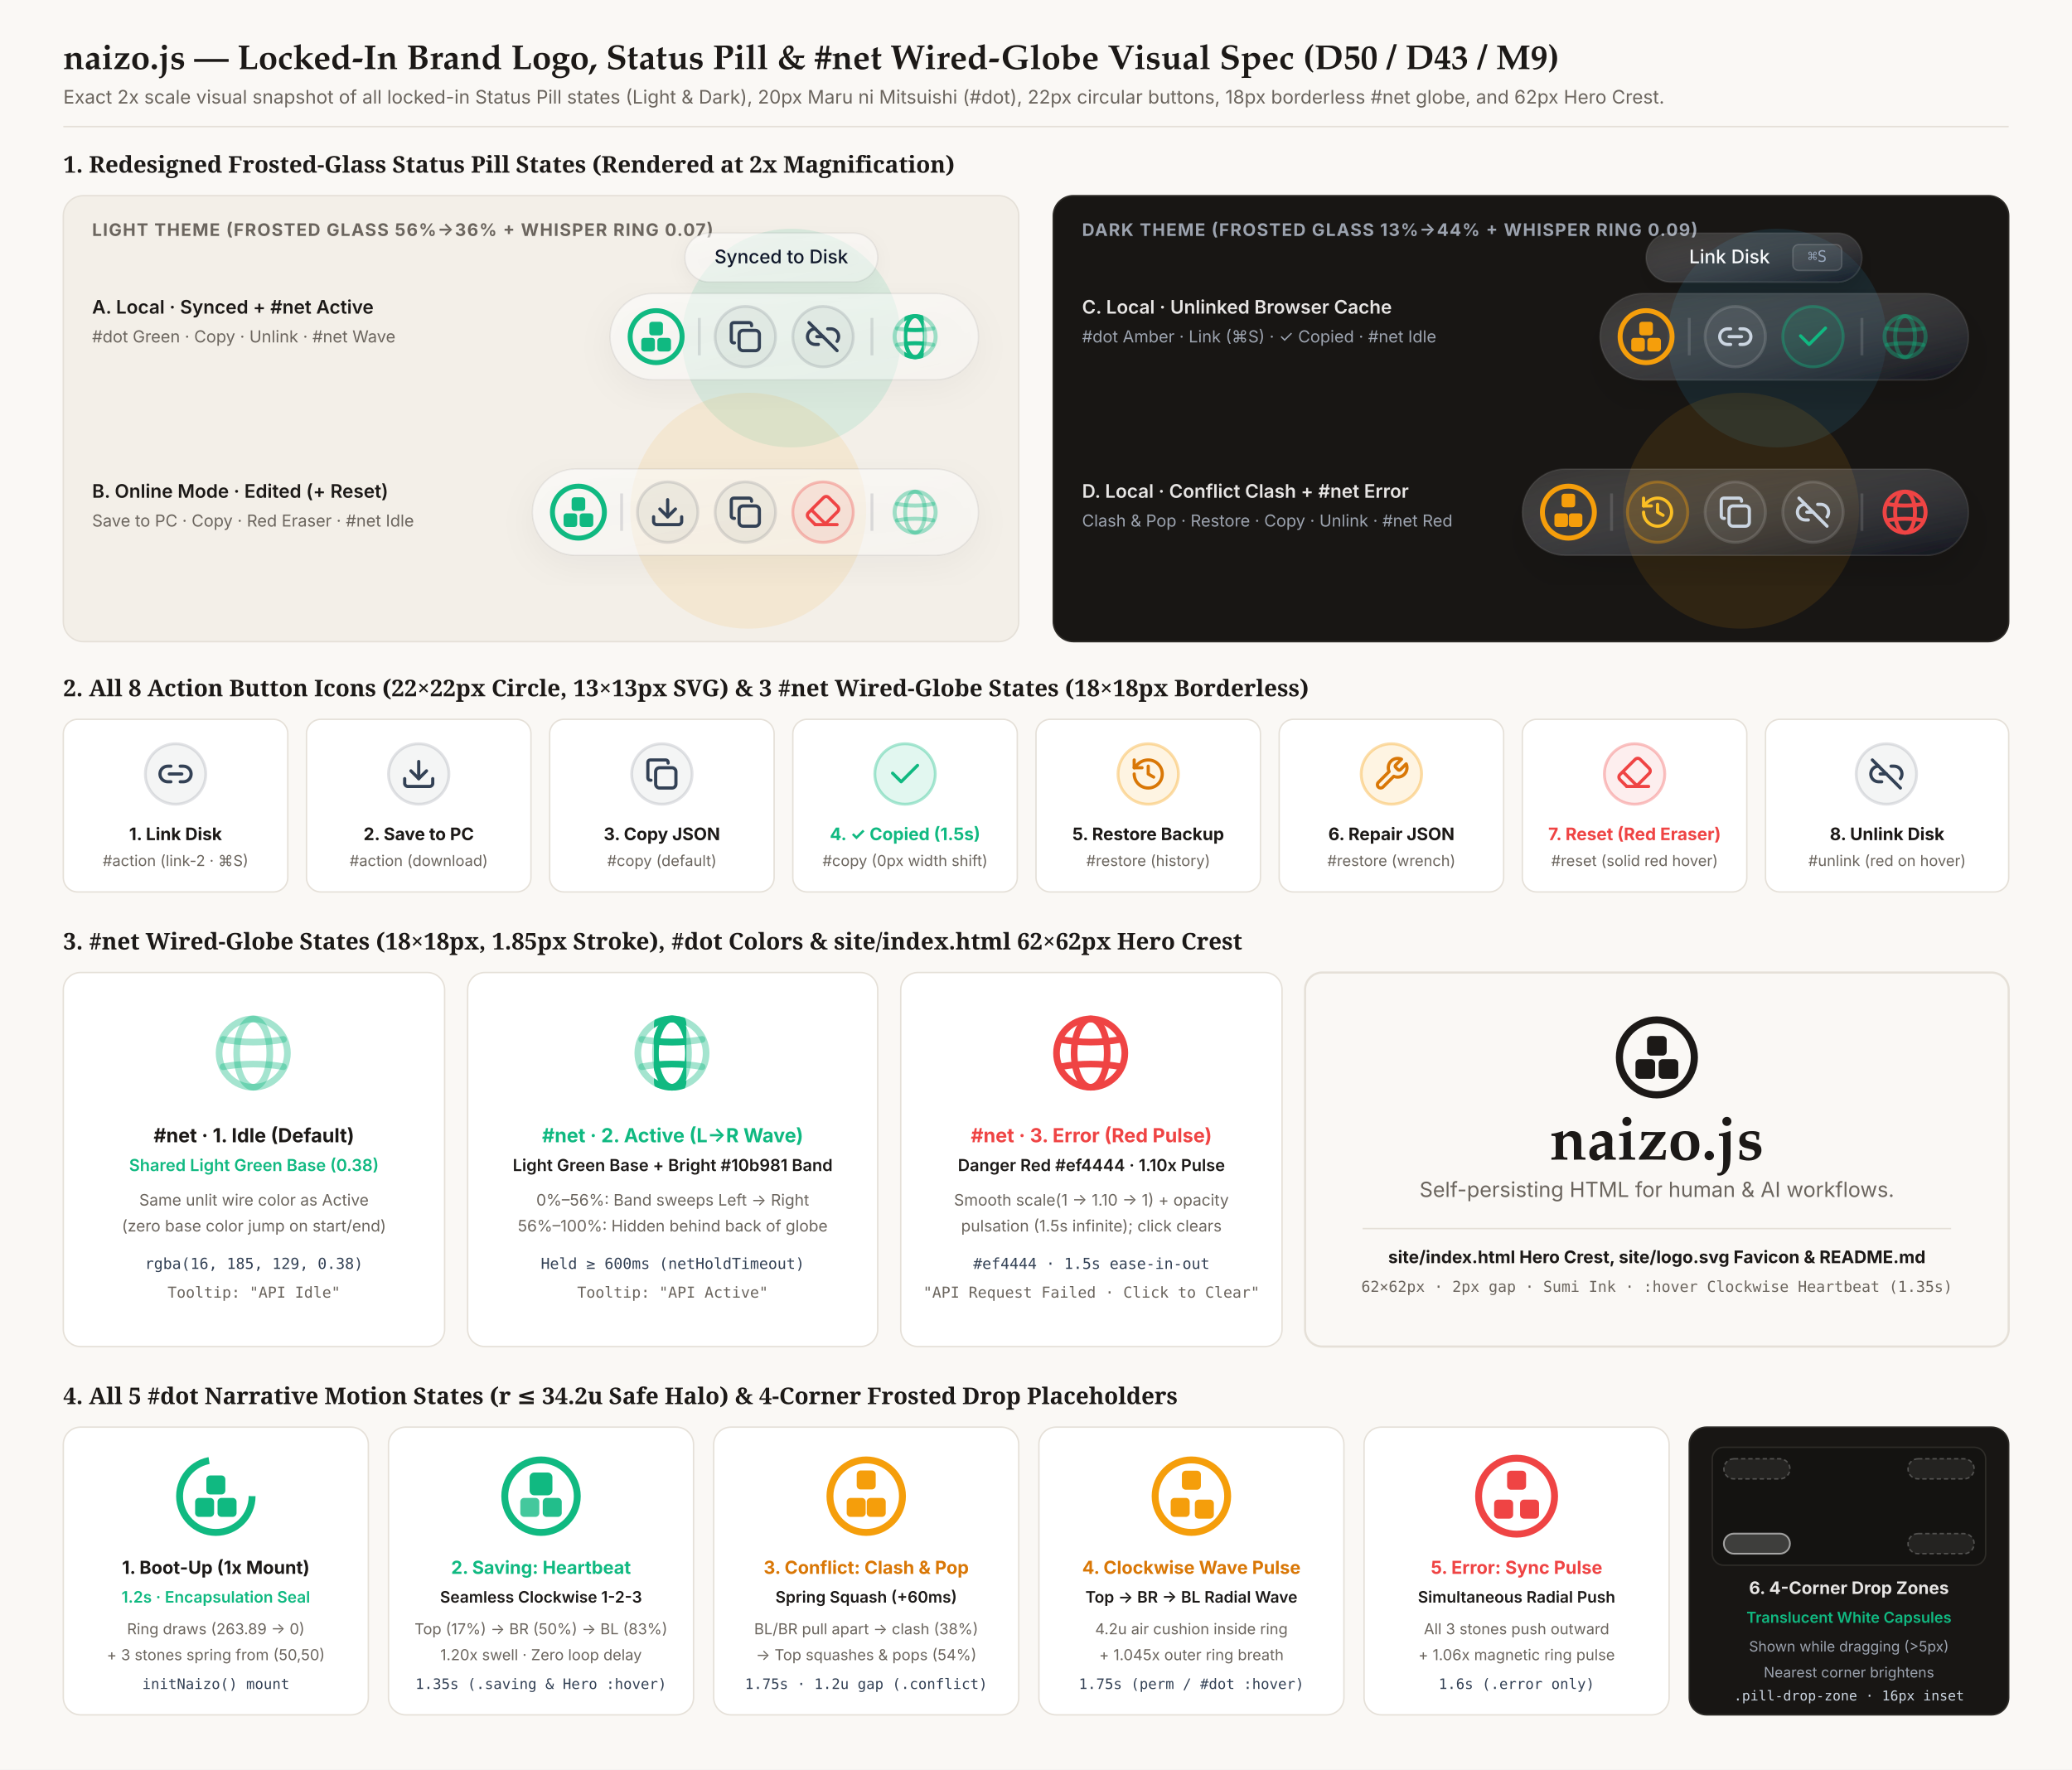
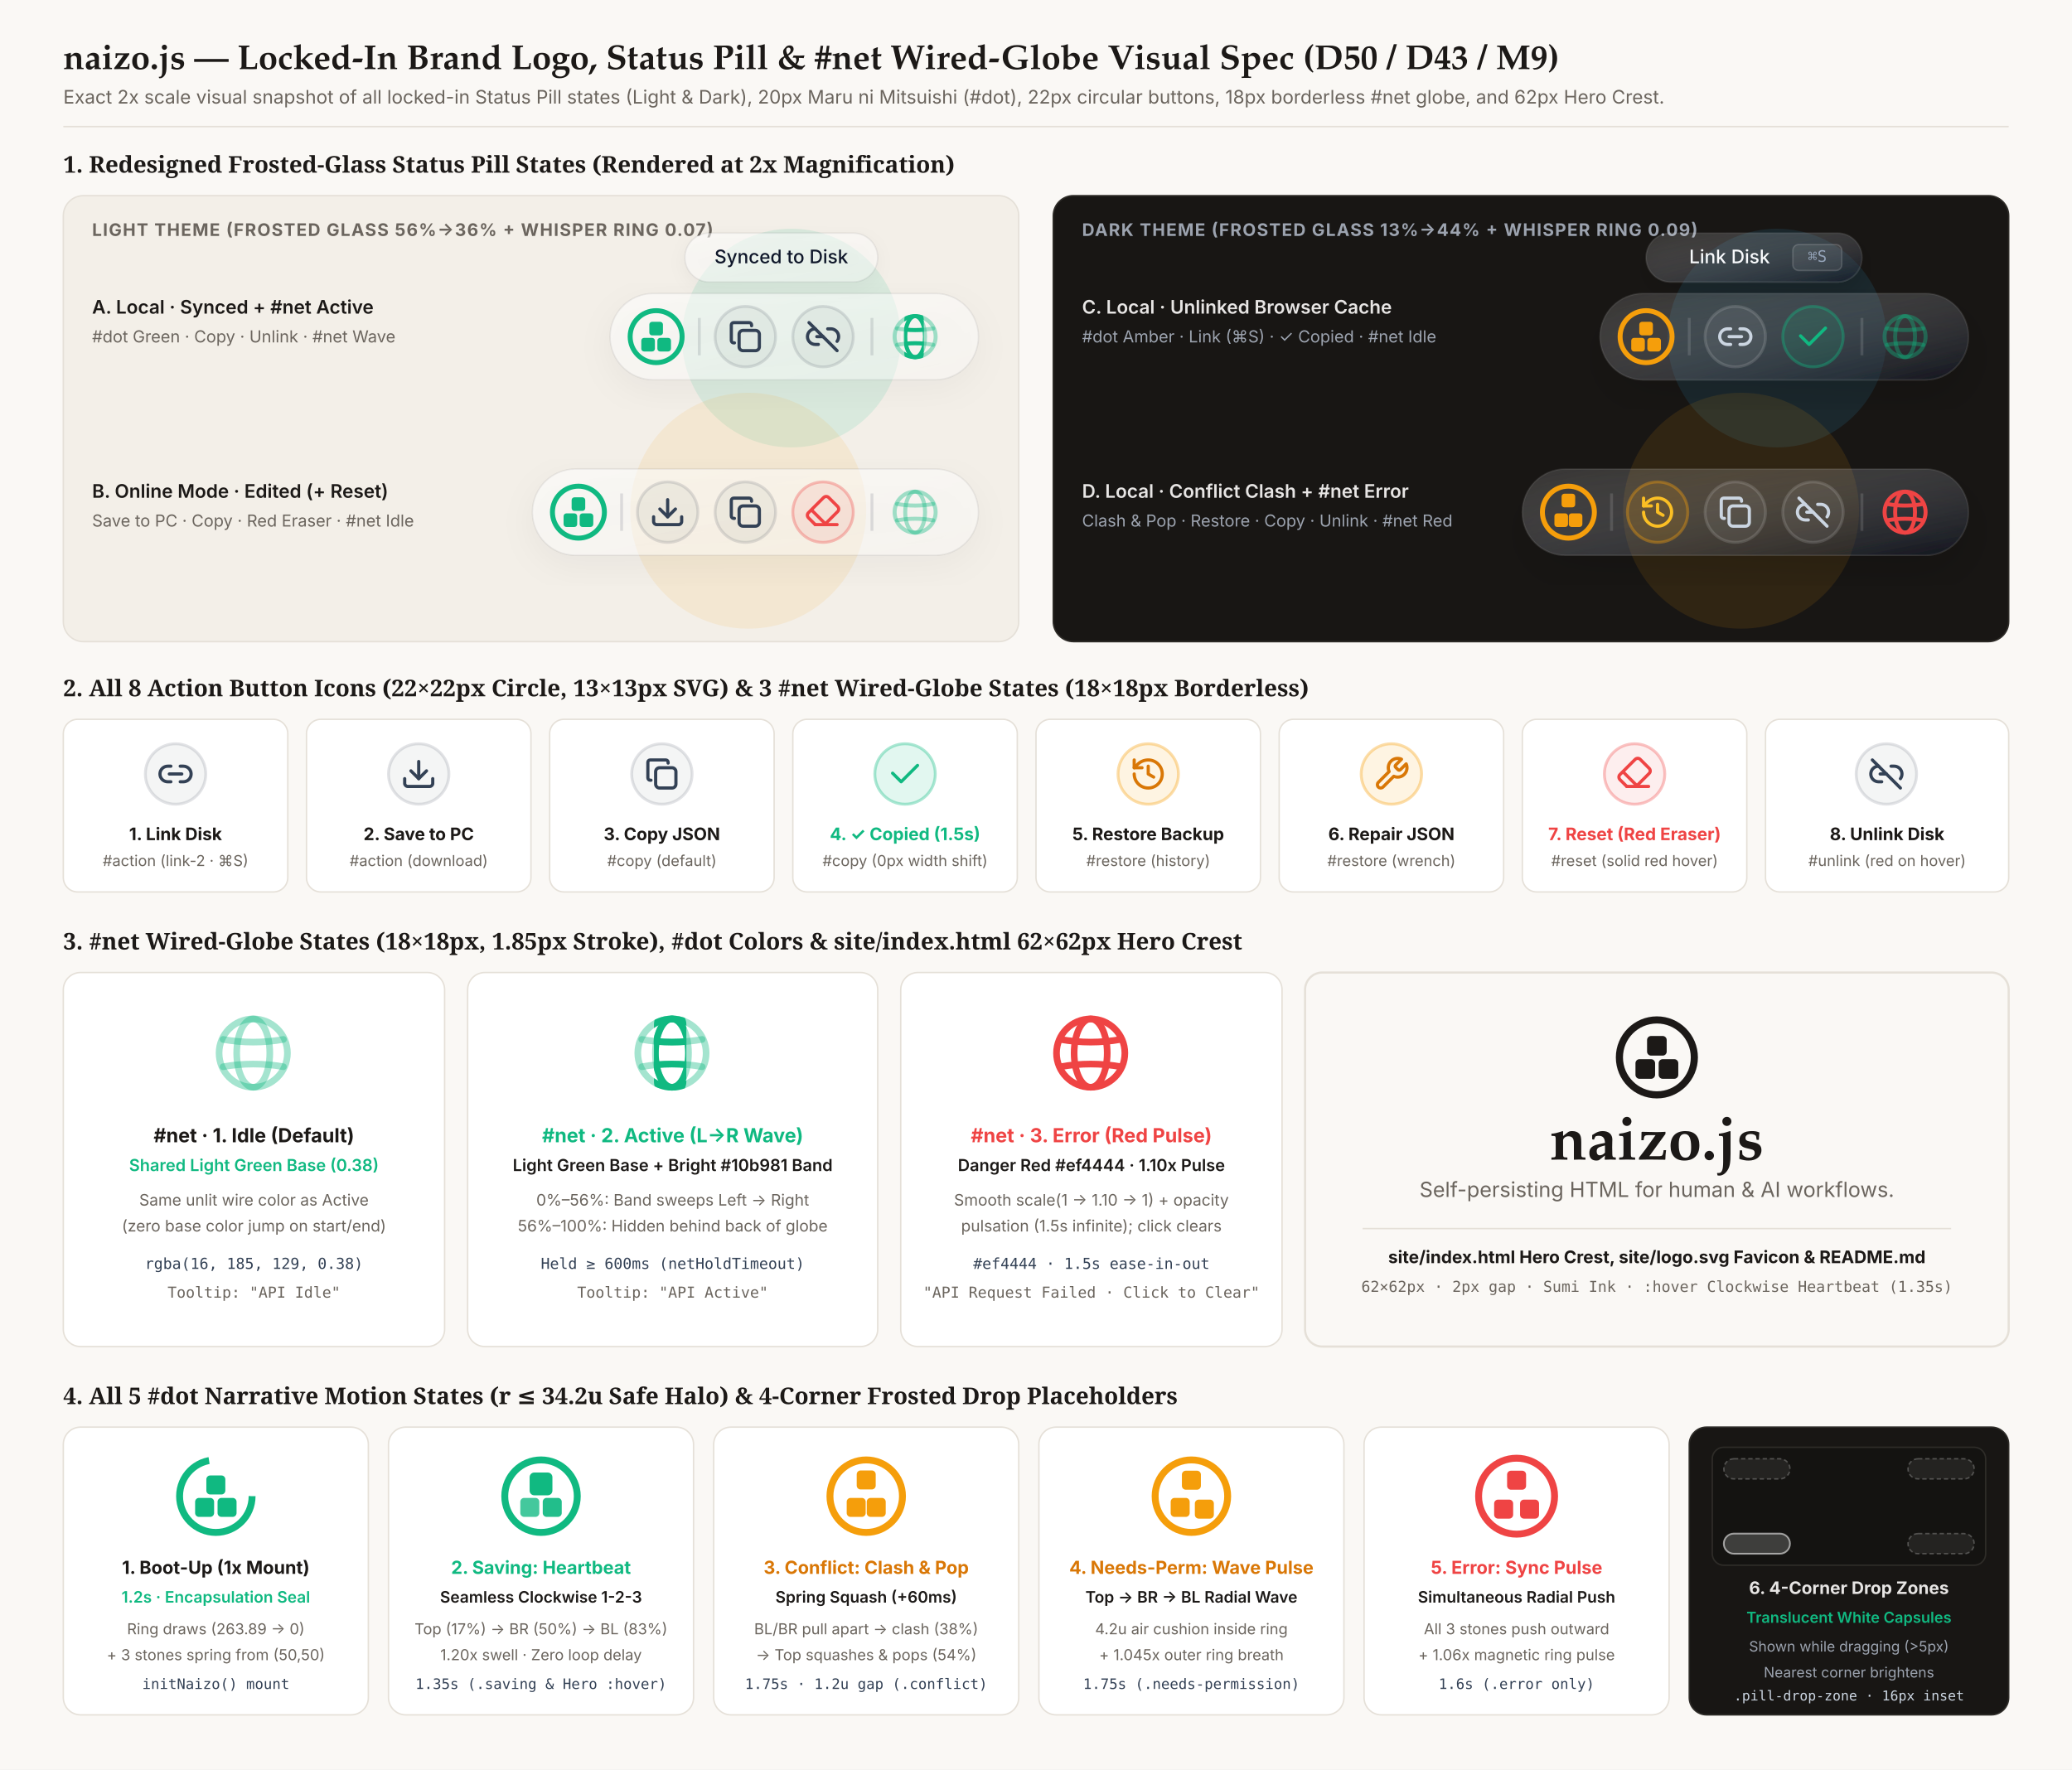
<svg xmlns="http://www.w3.org/2000/svg" width="1440" height="1230" viewBox="0 0 1440 1230" font-family="-apple-system, BlinkMacSystemFont, 'Inter', 'Segoe UI', Helvetica, Arial, sans-serif">
  <defs>
    <clipPath id="wave-clip-demo">
      <rect x="7" y="0" width="9" height="24" rx="4" />
    </clipPath>
    <filter id="pill-shadow-light" x="-15%" y="-25%" width="130%" height="160%">
      <feDropShadow dx="0" dy="4" stdDeviation="6" flood-color="#0f172a" flood-opacity="0.09" />
    </filter>
    <filter id="pill-shadow-dark" x="-15%" y="-25%" width="130%" height="160%">
      <feDropShadow dx="0" dy="6" stdDeviation="8" flood-color="#000000" flood-opacity="0.42" />
    </filter>
    <linearGradient id="frosted-light" x1="0%" y1="0%" x2="100%" y2="100%">
      <stop offset="0%" stop-color="#ffffff" stop-opacity="0.56" />
      <stop offset="100%" stop-color="#ffffff" stop-opacity="0.36" />
    </linearGradient>
    <linearGradient id="frosted-dark" x1="0%" y1="0%" x2="100%" y2="100%">
      <stop offset="0%" stop-color="#ffffff" stop-opacity="0.13" />
      <stop offset="100%" stop-color="#0f172a" stop-opacity="0.44" />
    </linearGradient>
  </defs>
  <rect width="1440" height="1230" fill="#faf8f5" />
  <text x="44" y="48" font-family="Georgia, 'Palatino Linotype', serif" font-size="24" font-weight="bold" fill="#1c1917">naizo.js — Locked-In Brand Logo, Status Pill &amp; #net Wired-Globe Visual Spec (D50 / D43 / M9)</text>
  <text x="44" y="72" font-size="13" fill="#6b655e">Exact 2x scale visual snapshot of all locked-in Status Pill states (Light &amp; Dark), 20px Maru ni Mitsuishi (#dot), 22px circular buttons, 18px borderless #net globe, and 62px Hero Crest.</text>
  <line x1="44" y1="88" x2="1396" y2="88" stroke="#e5e0d8" stroke-width="1" />
  <text x="44" y="120" font-family="Georgia, serif" font-size="16" font-weight="bold" fill="#1c1917">1. Redesigned Frosted-Glass Status Pill States (Rendered at 2x Magnification)</text>
  <rect x="44" y="136" width="664" height="310" rx="14" fill="#f3efe8" stroke="#e5e0d8" stroke-width="1" />
  <circle cx="550" cy="235" r="76" fill="#10b981" fill-opacity="0.11" />
  <circle cx="520" cy="355" r="82" fill="#f59e0b" fill-opacity="0.10" />
  <text x="64" y="164" font-size="12" font-weight="bold" fill="#6b655e" letter-spacing="0.06em">LIGHT THEME (FROSTED GLASS 56%→36% + WHISPER RING 0.07)</text>
  <text x="64" y="218" font-size="13" font-weight="600" fill="#1c1917">A. Local · Synced + #net Active</text>
  <text x="64" y="238" font-size="11.5" fill="#6b655e">#dot Green · Copy · Unlink · #net Wave</text>
  <g transform="translate(476, 162)">
    <rect x="0" y="0" width="134" height="34" rx="17" fill="url(#frosted-light)" stroke="#0f172a" stroke-opacity="0.07" filter="url(#pill-shadow-light)" />
    <text x="67" y="21" font-size="13" font-weight="500" fill="#0f172a" text-anchor="middle">Synced to Disk</text>
  </g>
  <g transform="translate(424, 204) scale(2)">
    <rect x="0" y="0" width="128" height="30" rx="15" fill="url(#frosted-light)" stroke="#0f172a" stroke-opacity="0.07" stroke-width="0.5" filter="url(#pill-shadow-light)" />
    <g transform="translate(5.25, 4.25) scale(0.215)" color="#10b981">
      <circle cx="50" cy="50" r="42" fill="none" stroke="#10b981" stroke-width="8" />
      <rect x="39" y="26" width="22" height="22" rx="4.5" fill="#10b981" />
      <rect x="26" y="52" width="22" height="22" rx="4.5" fill="#10b981" />
      <rect x="52" y="52" width="22" height="22" rx="4.5" fill="#10b981" />
    </g>
    <line x1="31" y1="8.5" x2="31" y2="21.5" stroke="#0f172a" stroke-opacity="0.12" stroke-width="1" />
    <g transform="translate(36, 4)">
      <circle cx="11" cy="11" r="10.5" fill="#0f172a" fill-opacity="0.045" stroke="#0f172a" stroke-opacity="0.12" stroke-width="1" />
      <g transform="translate(4.5, 4.5) scale(0.5416)" stroke="#334155" stroke-width="2.05" stroke-linecap="round" stroke-linejoin="round" fill="none">
        <rect x="8" y="8" width="13" height="13" rx="2.5" />
        <path d="M5 16H4.5A1.5 1.5 0 0 1 3 14.5v-10A1.5 1.5 0 0 1 4.5 3h10A1.5 1.5 0 0 1 16 4.5V5" />
      </g>
    </g>
    <g transform="translate(63, 4)">
      <circle cx="11" cy="11" r="10.5" fill="#0f172a" fill-opacity="0.045" stroke="#0f172a" stroke-opacity="0.12" stroke-width="1" />
      <g transform="translate(4.5, 4.5) scale(0.5416)" stroke="#334155" stroke-width="2.05" stroke-linecap="round" stroke-linejoin="round" fill="none">
        <path d="M9 17H7A5 5 0 0 1 7 7" />
        <path d="M15 7h2a5 5 0 0 1 4 8" />
        <line x1="8" y1="12" x2="12" y2="12" />
        <line x1="3" y1="3" x2="21" y2="21" />
      </g>
    </g>
    <line x1="91" y1="8.5" x2="91" y2="21.5" stroke="#0f172a" stroke-opacity="0.12" stroke-width="1" />
    <g transform="translate(97, 6) scale(0.75)" stroke-linecap="round" stroke-linejoin="round" fill="none">
      <g stroke="#10b981" stroke-opacity="0.38" stroke-width="1.85">
        <path d="M 3.6 8.2 Q 12 9.7 20.4 8.2" />
        <path d="M 3.6 15.8 Q 12 14.3 20.4 15.8" />
        <ellipse cx="12" cy="12" rx="4.6" ry="9.5" />
        <circle cx="12" cy="12" r="9.5" />
      </g>
      <g stroke="#10b981" stroke-width="1.85" clip-path="url(#wave-clip-demo)">
        <path d="M 3.6 8.2 Q 12 9.7 20.4 8.2" />
        <path d="M 3.6 15.8 Q 12 14.3 20.4 15.8" />
        <ellipse cx="12" cy="12" rx="4.6" ry="9.5" />
        <circle cx="12" cy="12" r="9.5" />
      </g>
    </g>
  </g>
  <text x="64" y="346" font-size="13" font-weight="600" fill="#1c1917">B. Online Mode · Edited (+ Reset)</text>
  <text x="64" y="366" font-size="11.5" fill="#6b655e">Save to PC · Copy · Red Eraser · #net Idle</text>
  <g transform="translate(370, 326) scale(2)">
    <rect x="0" y="0" width="155" height="30" rx="15" fill="url(#frosted-light)" stroke="#0f172a" stroke-opacity="0.07" stroke-width="0.5" filter="url(#pill-shadow-light)" />
    <g transform="translate(5.25, 4.25) scale(0.215)">
      <circle cx="50" cy="50" r="42" fill="none" stroke="#10b981" stroke-width="8" />
      <rect x="39" y="26" width="22" height="22" rx="4.5" fill="#10b981" />
      <rect x="26" y="52" width="22" height="22" rx="4.5" fill="#10b981" />
      <rect x="52" y="52" width="22" height="22" rx="4.5" fill="#10b981" />
    </g>
    <line x1="31" y1="8.5" x2="31" y2="21.5" stroke="#0f172a" stroke-opacity="0.12" stroke-width="1" />
    <g transform="translate(36, 4)">
      <circle cx="11" cy="11" r="10.5" fill="#0f172a" fill-opacity="0.045" stroke="#0f172a" stroke-opacity="0.12" stroke-width="1" />
      <g transform="translate(4.5, 4.5) scale(0.5416)" stroke="#334155" stroke-width="2.05" stroke-linecap="round" stroke-linejoin="round" fill="none">
        <path d="M21 15v3a2 2 0 0 1-2 2H5a2 2 0 0 1-2-2v-3" />
        <polyline points="7 10 12 15 17 10" />
        <line x1="12" y1="15" x2="12" y2="4" />
      </g>
    </g>
    <g transform="translate(63, 4)">
      <circle cx="11" cy="11" r="10.5" fill="#0f172a" fill-opacity="0.045" stroke="#0f172a" stroke-opacity="0.12" stroke-width="1" />
      <g transform="translate(4.5, 4.5) scale(0.5416)" stroke="#334155" stroke-width="2.05" stroke-linecap="round" stroke-linejoin="round" fill="none">
        <rect x="8" y="8" width="13" height="13" rx="2.5" />
        <path d="M5 16H4.5A1.5 1.5 0 0 1 3 14.5v-10A1.5 1.5 0 0 1 4.5 3h10A1.5 1.5 0 0 1 16 4.5V5" />
      </g>
    </g>
    <g transform="translate(90, 4)">
      <circle cx="11" cy="11" r="10.5" fill="#ef4444" fill-opacity="0.09" stroke="#ef4444" stroke-opacity="0.32" stroke-width="1" />
      <g transform="translate(4.5, 4.5) scale(0.5416)" stroke="#ef4444" stroke-width="2.05" stroke-linecap="round" stroke-linejoin="round" fill="none">
        <path d="m7 20-4.3-4.3c-1-1-1-2.5 0-3.4l9.6-9.6c1-1 2.5-1 3.4 0l5.6 5.6c1 1 1 2.5 0 3.4L13 20" />
        <path d="M21 20H7" />
        <path d="m5 11 9 9" />
      </g>
    </g>
    <line x1="118" y1="8.5" x2="118" y2="21.5" stroke="#0f172a" stroke-opacity="0.12" stroke-width="1" />
    <g transform="translate(124, 6) scale(0.75)" stroke="#10b981" stroke-opacity="0.38" stroke-width="1.85" stroke-linecap="round" stroke-linejoin="round" fill="none">
      <path d="M 3.6 8.2 Q 12 9.7 20.4 8.2" />
      <path d="M 3.6 15.8 Q 12 14.3 20.4 15.8" />
      <ellipse cx="12" cy="12" rx="4.6" ry="9.5" />
      <circle cx="12" cy="12" r="9.5" />
    </g>
  </g>
  <rect x="732" y="136" width="664" height="310" rx="14" fill="#181614" stroke="#2e2c28" stroke-width="1" />
  <circle cx="1235" cy="235" r="76" fill="#38bdf8" fill-opacity="0.11" />
  <circle cx="1210" cy="355" r="82" fill="#f59e0b" fill-opacity="0.11" />
  <text x="752" y="164" font-size="12" font-weight="bold" fill="#9ca3af" letter-spacing="0.06em">DARK THEME (FROSTED GLASS 13%→44% + WHISPER RING 0.09)</text>
  <text x="752" y="218" font-size="13" font-weight="600" fill="#e7e5e4">C. Local · Unlinked Browser Cache</text>
  <text x="752" y="238" font-size="11.5" fill="#9ca3af">#dot Amber · Link (⌘S) · ✓ Copied · #net Idle</text>
  <g transform="translate(1144, 162)">
    <rect x="0" y="0" width="150" height="34" rx="17" fill="url(#frosted-dark)" stroke="#ffffff" stroke-opacity="0.09" filter="url(#pill-shadow-dark)" />
    <text x="58" y="21" font-size="13" font-weight="500" fill="#f8fafc" text-anchor="middle">Link Disk</text>
    <rect x="102" y="8" width="34" height="18" rx="4" fill="#ffffff" fill-opacity="0.08" stroke="#ffffff" stroke-opacity="0.16" />
    <text x="119" y="20" font-family="monospace" font-size="11" fill="#94a3b8" text-anchor="middle">⌘S</text>
  </g>
  <g transform="translate(1112, 204) scale(2)">
    <rect x="0" y="0" width="128" height="30" rx="15" fill="url(#frosted-dark)" stroke="#ffffff" stroke-opacity="0.09" stroke-width="0.5" filter="url(#pill-shadow-dark)" />
    <g transform="translate(5.25, 4.25) scale(0.215)">
      <circle cx="50" cy="50" r="42" fill="none" stroke="#f59e0b" stroke-width="8" />
      <rect x="39" y="26" width="22" height="22" rx="4.5" fill="#f59e0b" />
      <rect x="26" y="52" width="22" height="22" rx="4.5" fill="#f59e0b" />
      <rect x="52" y="52" width="22" height="22" rx="4.5" fill="#f59e0b" />
    </g>
    <line x1="31" y1="8.5" x2="31" y2="21.5" stroke="#ffffff" stroke-opacity="0.13" stroke-width="1" />
    <g transform="translate(36, 4)">
      <circle cx="11" cy="11" r="10.5" fill="#ffffff" fill-opacity="0.07" stroke="#ffffff" stroke-opacity="0.14" stroke-width="1" />
      <g transform="translate(4.5, 4.5) scale(0.5416)" stroke="#cbd5e1" stroke-width="2.05" stroke-linecap="round" stroke-linejoin="round" fill="none">
        <path d="M9 17H7A5 5 0 0 1 7 7h2" />
        <path d="M15 7h2a5 5 0 1 1 0 10h-2" />
        <line x1="8" y1="12" x2="16" y2="12" />
      </g>
    </g>
    <g transform="translate(63, 4)">
      <circle cx="11" cy="11" r="10.5" fill="#10b981" fill-opacity="0.14" stroke="#10b981" stroke-opacity="0.38" stroke-width="1" />
      <g transform="translate(4.5, 4.5) scale(0.5416)" stroke="#10b981" stroke-width="2.05" stroke-linecap="round" stroke-linejoin="round" fill="none">
        <polyline points="20 6.5 9.5 17 4 11.5" />
      </g>
    </g>
    <line x1="91" y1="8.5" x2="91" y2="21.5" stroke="#ffffff" stroke-opacity="0.13" stroke-width="1" />
    <g transform="translate(97, 6) scale(0.75)" stroke="#10b981" stroke-opacity="0.38" stroke-width="1.85" stroke-linecap="round" stroke-linejoin="round" fill="none">
      <path d="M 3.6 8.2 Q 12 9.7 20.4 8.2" />
      <path d="M 3.6 15.8 Q 12 14.3 20.4 15.8" />
      <ellipse cx="12" cy="12" rx="4.6" ry="9.5" />
      <circle cx="12" cy="12" r="9.5" />
    </g>
  </g>
  <text x="752" y="346" font-size="13" font-weight="600" fill="#e7e5e4">D. Local · Conflict Clash + #net Error</text>
  <text x="752" y="366" font-size="11.5" fill="#9ca3af">Clash &amp; Pop · Restore · Copy · Unlink · #net Red</text>
  <g transform="translate(1058, 326) scale(2)">
    <rect x="0" y="0" width="155" height="30" rx="15" fill="url(#frosted-dark)" stroke="#ffffff" stroke-opacity="0.09" stroke-width="0.5" filter="url(#pill-shadow-dark)" />
    <g transform="translate(5.25, 4.25) scale(0.215)">
      <circle cx="50" cy="50" r="42" fill="none" stroke="#f59e0b" stroke-width="8" />
      <rect x="39" y="20.2" width="22" height="22" rx="4.5" fill="#f59e0b" />
      <rect x="27.4" y="52" width="22" height="22" rx="4.5" fill="#f59e0b" />
      <rect x="50.6" y="52" width="22" height="22" rx="4.5" fill="#f59e0b" />
    </g>
    <line x1="31" y1="8.5" x2="31" y2="21.5" stroke="#ffffff" stroke-opacity="0.13" stroke-width="1" />
    <g transform="translate(36, 4)">
      <circle cx="11" cy="11" r="10.5" fill="#f59e0b" fill-opacity="0.14" stroke="#f59e0b" stroke-opacity="0.38" stroke-width="1" />
      <g transform="translate(4.5, 4.5) scale(0.5416)" stroke="#fbbf24" stroke-width="2.05" stroke-linecap="round" stroke-linejoin="round" fill="none">
        <path d="M3 12a9 9 0 1 0 9-9 9.75 9.75 0 0 0-6.74 2.74L3 8" />
        <path d="M3 3v5h5" />
        <path d="M12 7v5l3.5 2" />
      </g>
    </g>
    <g transform="translate(63, 4)">
      <circle cx="11" cy="11" r="10.5" fill="#ffffff" fill-opacity="0.07" stroke="#ffffff" stroke-opacity="0.14" stroke-width="1" />
      <g transform="translate(4.5, 4.5) scale(0.5416)" stroke="#cbd5e1" stroke-width="2.05" stroke-linecap="round" stroke-linejoin="round" fill="none">
        <rect x="8" y="8" width="13" height="13" rx="2.5" />
        <path d="M5 16H4.5A1.5 1.5 0 0 1 3 14.5v-10A1.5 1.5 0 0 1 4.5 3h10A1.5 1.5 0 0 1 16 4.5V5" />
      </g>
    </g>
    <g transform="translate(90, 4)">
      <circle cx="11" cy="11" r="10.5" fill="#ffffff" fill-opacity="0.07" stroke="#ffffff" stroke-opacity="0.14" stroke-width="1" />
      <g transform="translate(4.5, 4.5) scale(0.5416)" stroke="#cbd5e1" stroke-width="2.05" stroke-linecap="round" stroke-linejoin="round" fill="none">
        <path d="M9 17H7A5 5 0 0 1 7 7" />
        <path d="M15 7h2a5 5 0 0 1 4 8" />
        <line x1="8" y1="12" x2="12" y2="12" />
        <line x1="3" y1="3" x2="21" y2="21" />
      </g>
    </g>
    <line x1="118" y1="8.5" x2="118" y2="21.5" stroke="#ffffff" stroke-opacity="0.13" stroke-width="1" />
    <g transform="translate(124, 6) scale(0.75)" stroke="#ef4444" stroke-width="1.85" stroke-linecap="round" stroke-linejoin="round" fill="none">
      <path d="M 3.6 8.2 Q 12 9.7 20.4 8.2" />
      <path d="M 3.6 15.8 Q 12 14.3 20.4 15.8" />
      <ellipse cx="12" cy="12" rx="4.6" ry="9.5" />
      <circle cx="12" cy="12" r="9.5" />
    </g>
  </g>
  <text x="44" y="484" font-family="Georgia, serif" font-size="16" font-weight="bold" fill="#1c1917">2. All 8 Action Button Icons (22×22px Circle, 13×13px SVG) &amp; 3 #net Wired-Globe States (18×18px Borderless)</text>
  <g transform="translate(44, 500)">
    <rect x="0" y="0" width="156" height="120" rx="10" fill="#ffffff" stroke="#e5e0d8" />
    <g transform="translate(56, 16) scale(2)">
      <circle cx="11" cy="11" r="10.5" fill="#0f172a" fill-opacity="0.045" stroke="#0f172a" stroke-opacity="0.12" />
      <g transform="translate(4.5, 4.5) scale(0.5416)" stroke="#334155" stroke-width="2.05" stroke-linecap="round" stroke-linejoin="round" fill="none">
        <path d="M9 17H7A5 5 0 0 1 7 7h2" />
        <path d="M15 7h2a5 5 0 1 1 0 10h-2" />
        <line x1="8" y1="12" x2="16" y2="12" />
      </g>
    </g>
    <text x="78" y="84" font-size="12" font-weight="bold" fill="#1c1917" text-anchor="middle">1. Link Disk</text>
    <text x="78" y="102" font-size="10.5" fill="#6b655e" text-anchor="middle">#action (link-2 · ⌘S)</text>
    <g transform="translate(169, 0)">
      <rect x="0" y="0" width="156" height="120" rx="10" fill="#ffffff" stroke="#e5e0d8" />
      <g transform="translate(56, 16) scale(2)">
        <circle cx="11" cy="11" r="10.5" fill="#0f172a" fill-opacity="0.045" stroke="#0f172a" stroke-opacity="0.12" />
        <g transform="translate(4.5, 4.5) scale(0.5416)" stroke="#334155" stroke-width="2.05" stroke-linecap="round" stroke-linejoin="round" fill="none">
          <path d="M21 15v3a2 2 0 0 1-2 2H5a2 2 0 0 1-2-2v-3" />
          <polyline points="7 10 12 15 17 10" />
          <line x1="12" y1="15" x2="12" y2="4" />
        </g>
      </g>
      <text x="78" y="84" font-size="12" font-weight="bold" fill="#1c1917" text-anchor="middle">2. Save to PC</text>
      <text x="78" y="102" font-size="10.5" fill="#6b655e" text-anchor="middle">#action (download)</text>
    </g>
    <g transform="translate(338, 0)">
      <rect x="0" y="0" width="156" height="120" rx="10" fill="#ffffff" stroke="#e5e0d8" />
      <g transform="translate(56, 16) scale(2)">
        <circle cx="11" cy="11" r="10.5" fill="#0f172a" fill-opacity="0.045" stroke="#0f172a" stroke-opacity="0.12" />
        <g transform="translate(4.5, 4.5) scale(0.5416)" stroke="#334155" stroke-width="2.05" stroke-linecap="round" stroke-linejoin="round" fill="none">
          <rect x="8" y="8" width="13" height="13" rx="2.5" />
          <path d="M5 16H4.5A1.5 1.5 0 0 1 3 14.5v-10A1.5 1.5 0 0 1 4.5 3h10A1.5 1.5 0 0 1 16 4.5V5" />
        </g>
      </g>
      <text x="78" y="84" font-size="12" font-weight="bold" fill="#1c1917" text-anchor="middle">3. Copy JSON</text>
      <text x="78" y="102" font-size="10.5" fill="#6b655e" text-anchor="middle">#copy (default)</text>
    </g>
    <g transform="translate(507, 0)">
      <rect x="0" y="0" width="156" height="120" rx="10" fill="#ffffff" stroke="#e5e0d8" />
      <g transform="translate(56, 16) scale(2)">
        <circle cx="11" cy="11" r="10.5" fill="#10b981" fill-opacity="0.12" stroke="#10b981" stroke-opacity="0.35" />
        <g transform="translate(4.5, 4.5) scale(0.5416)" stroke="#10b981" stroke-width="2.05" stroke-linecap="round" stroke-linejoin="round" fill="none">
          <polyline points="20 6.5 9.5 17 4 11.5" />
        </g>
      </g>
      <text x="78" y="84" font-size="12" font-weight="bold" fill="#10b981" text-anchor="middle">4. ✓ Copied (1.5s)</text>
      <text x="78" y="102" font-size="10.5" fill="#6b655e" text-anchor="middle">#copy (0px width shift)</text>
    </g>
    <g transform="translate(676, 0)">
      <rect x="0" y="0" width="156" height="120" rx="10" fill="#ffffff" stroke="#e5e0d8" />
      <g transform="translate(56, 16) scale(2)">
        <circle cx="11" cy="11" r="10.5" fill="#f59e0b" fill-opacity="0.12" stroke="#f59e0b" stroke-opacity="0.35" />
        <g transform="translate(4.5, 4.5) scale(0.5416)" stroke="#d97706" stroke-width="2.05" stroke-linecap="round" stroke-linejoin="round" fill="none">
          <path d="M3 12a9 9 0 1 0 9-9 9.75 9.75 0 0 0-6.74 2.74L3 8" />
          <path d="M3 3v5h5" />
          <path d="M12 7v5l3.5 2" />
        </g>
      </g>
      <text x="78" y="84" font-size="12" font-weight="bold" fill="#1c1917" text-anchor="middle">5. Restore Backup</text>
      <text x="78" y="102" font-size="10.5" fill="#6b655e" text-anchor="middle">#restore (history)</text>
    </g>
    <g transform="translate(845, 0)">
      <rect x="0" y="0" width="156" height="120" rx="10" fill="#ffffff" stroke="#e5e0d8" />
      <g transform="translate(56, 16) scale(2)">
        <circle cx="11" cy="11" r="10.5" fill="#f59e0b" fill-opacity="0.12" stroke="#f59e0b" stroke-opacity="0.35" />
        <g transform="translate(4.5, 4.5) scale(0.5416)" stroke="#d97706" stroke-width="2.05" stroke-linecap="round" stroke-linejoin="round" fill="none">
          <path d="M14.7 6.3a1 1 0 0 0 0 1.4l1.6 1.6a1 1 0 0 0 1.4 0l3.77-3.77a6 6 0 0 1-7.94 7.94l-6.91 6.91a2.12 2.12 0 0 1-3-3l6.91-6.91a6 6 0 0 1 7.94-7.94l-3.76 3.76z" />
        </g>
      </g>
      <text x="78" y="84" font-size="12" font-weight="bold" fill="#1c1917" text-anchor="middle">6. Repair JSON</text>
      <text x="78" y="102" font-size="10.5" fill="#6b655e" text-anchor="middle">#restore (wrench)</text>
    </g>
    <g transform="translate(1014, 0)">
      <rect x="0" y="0" width="156" height="120" rx="10" fill="#ffffff" stroke="#e5e0d8" />
      <g transform="translate(56, 16) scale(2)">
        <circle cx="11" cy="11" r="10.5" fill="#ef4444" fill-opacity="0.09" stroke="#ef4444" stroke-opacity="0.32" />
        <g transform="translate(4.5, 4.5) scale(0.5416)" stroke="#ef4444" stroke-width="2.05" stroke-linecap="round" stroke-linejoin="round" fill="none">
          <path d="m7 20-4.3-4.3c-1-1-1-2.5 0-3.4l9.6-9.6c1-1 2.5-1 3.4 0l5.6 5.6c1 1 1 2.5 0 3.4L13 20" />
          <path d="M21 20H7" />
          <path d="m5 11 9 9" />
        </g>
      </g>
      <text x="78" y="84" font-size="12" font-weight="bold" fill="#ef4444" text-anchor="middle">7. Reset (Red Eraser)</text>
      <text x="78" y="102" font-size="10.5" fill="#6b655e" text-anchor="middle">#reset (solid red hover)</text>
    </g>
    <g transform="translate(1183, 0)">
      <rect x="0" y="0" width="169" height="120" rx="10" fill="#ffffff" stroke="#e5e0d8" />
      <g transform="translate(62, 16) scale(2)">
        <circle cx="11" cy="11" r="10.5" fill="#0f172a" fill-opacity="0.045" stroke="#0f172a" stroke-opacity="0.12" />
        <g transform="translate(4.5, 4.5) scale(0.5416)" stroke="#334155" stroke-width="2.05" stroke-linecap="round" stroke-linejoin="round" fill="none">
          <path d="M9 17H7A5 5 0 0 1 7 7" />
          <path d="M15 7h2a5 5 0 0 1 4 8" />
          <line x1="8" y1="12" x2="12" y2="12" />
          <line x1="3" y1="3" x2="21" y2="21" />
        </g>
      </g>
      <text x="84.5" y="84" font-size="12" font-weight="bold" fill="#1c1917" text-anchor="middle">8. Unlink Disk</text>
      <text x="84.5" y="102" font-size="10.5" fill="#6b655e" text-anchor="middle">#unlink (red on hover)</text>
    </g>
  </g>
  <text x="44" y="660" font-family="Georgia, serif" font-size="16" font-weight="bold" fill="#1c1917">3. #net Wired-Globe States (18×18px, 1.85px Stroke), #dot Colors &amp; site/index.html 62×62px Hero Crest</text>
  <g transform="translate(44, 676)">
    <rect x="0" y="0" width="265" height="260" rx="12" fill="#ffffff" stroke="#e5e0d8" />
    <g transform="translate(102, 26) scale(2.5)" stroke="#10b981" stroke-opacity="0.38" stroke-width="1.85" stroke-linecap="round" stroke-linejoin="round" fill="none">
      <path d="M 3.6 8.2 Q 12 9.7 20.4 8.2" />
      <path d="M 3.6 15.8 Q 12 14.3 20.4 15.8" />
      <ellipse cx="12" cy="12" rx="4.6" ry="9.5" />
      <circle cx="12" cy="12" r="9.5" />
    </g>
    <text x="132.5" y="118" font-size="13.5" font-weight="bold" fill="#1c1917" text-anchor="middle">#net · 1. Idle (Default)</text>
    <text x="132.5" y="138" font-size="11.5" fill="#10b981" font-weight="600" text-anchor="middle">Shared Light Green Base (0.38)</text>
    <text x="132.5" y="162" font-size="11" fill="#6b655e" text-anchor="middle">Same unlit wire color as Active</text>
    <text x="132.5" y="180" font-size="11" fill="#6b655e" text-anchor="middle">(zero base color jump on start/end)</text>
    <text x="132.5" y="206" font-family="monospace" font-size="10.5" fill="#334155" text-anchor="middle">rgba(16, 185, 129, 0.38)</text>
    <text x="132.5" y="226" font-family="monospace" font-size="10.5" fill="#6b655e" text-anchor="middle">Tooltip: "API Idle"</text>
  </g>
  <g transform="translate(325, 676)">
    <rect x="0" y="0" width="285" height="260" rx="12" fill="#ffffff" stroke="#e5e0d8" />
    <g transform="translate(112, 26) scale(2.5)" stroke-linecap="round" stroke-linejoin="round" fill="none">
      <g stroke="#10b981" stroke-opacity="0.38" stroke-width="1.85">
        <path d="M 3.6 8.2 Q 12 9.7 20.4 8.2" />
        <path d="M 3.6 15.8 Q 12 14.3 20.4 15.8" />
        <ellipse cx="12" cy="12" rx="4.6" ry="9.5" />
        <circle cx="12" cy="12" r="9.5" />
      </g>
      <g stroke="#10b981" stroke-width="1.85" clip-path="url(#wave-clip-demo)">
        <path d="M 3.6 8.2 Q 12 9.7 20.4 8.2" />
        <path d="M 3.6 15.8 Q 12 14.3 20.4 15.8" />
        <ellipse cx="12" cy="12" rx="4.6" ry="9.5" />
        <circle cx="12" cy="12" r="9.5" />
      </g>
    </g>
    <text x="142.5" y="118" font-size="13.5" font-weight="bold" fill="#10b981" text-anchor="middle">#net · 2. Active (L→R Wave)</text>
    <text x="142.5" y="138" font-size="11.5" fill="#1c1917" font-weight="600" text-anchor="middle">Light Green Base + Bright #10b981 Band</text>
    <text x="142.5" y="162" font-size="11" fill="#6b655e" text-anchor="middle">0%–56%: Band sweeps Left → Right</text>
    <text x="142.5" y="180" font-size="11" fill="#6b655e" text-anchor="middle">56%–100%: Hidden behind back of globe</text>
    <text x="142.5" y="206" font-family="monospace" font-size="10.5" fill="#334155" text-anchor="middle">Held ≥ 600ms (netHoldTimeout)</text>
    <text x="142.5" y="226" font-family="monospace" font-size="10.5" fill="#6b655e" text-anchor="middle">Tooltip: "API Active"</text>
  </g>
  <g transform="translate(626, 676)">
    <rect x="0" y="0" width="265" height="260" rx="12" fill="#ffffff" stroke="#e5e0d8" />
    <g transform="translate(102, 26) scale(2.5)" stroke="#ef4444" stroke-width="1.85" stroke-linecap="round" stroke-linejoin="round" fill="none">
      <path d="M 3.6 8.2 Q 12 9.7 20.4 8.2" />
      <path d="M 3.6 15.8 Q 12 14.3 20.4 15.8" />
      <ellipse cx="12" cy="12" rx="4.6" ry="9.5" />
      <circle cx="12" cy="12" r="9.5" />
    </g>
    <text x="132.5" y="118" font-size="13.5" font-weight="bold" fill="#ef4444" text-anchor="middle">#net · 3. Error (Red Pulse)</text>
    <text x="132.5" y="138" font-size="11.5" fill="#1c1917" font-weight="600" text-anchor="middle">Danger Red #ef4444 · 1.10x Pulse</text>
    <text x="132.5" y="162" font-size="11" fill="#6b655e" text-anchor="middle">Smooth scale(1 → 1.10 → 1) + opacity</text>
    <text x="132.5" y="180" font-size="11" fill="#6b655e" text-anchor="middle">pulsation (1.5s infinite); click clears</text>
    <text x="132.5" y="206" font-family="monospace" font-size="10.5" fill="#334155" text-anchor="middle">#ef4444 · 1.5s ease-in-out</text>
    <text x="132.5" y="226" font-family="monospace" font-size="10.5" fill="#6b655e" text-anchor="middle">"API Request Failed · Click to Clear"</text>
  </g>
  <g transform="translate(907, 676)">
    <rect x="0" y="0" width="489" height="260" rx="12" fill="#faf8f5" stroke="#e5e0d8" stroke-width="1.5" />
    <g transform="translate(213.5, 28) scale(0.62)">
      <circle cx="50" cy="50" r="42" fill="none" stroke="#1c1917" stroke-width="8" />
      <rect x="39" y="26" width="22" height="22" rx="4.5" fill="#1c1917" />
      <rect x="26" y="52" width="22" height="22" rx="4.5" fill="#1c1917" />
      <rect x="52" y="52" width="22" height="22" rx="4.5" fill="#1c1917" />
    </g>
    <text x="244.5" y="130" font-family="Georgia, 'Palatino Linotype', serif" font-size="42" font-weight="bold" fill="#1c1917" text-anchor="middle">naizo.js</text>
    <text x="244.5" y="156" font-size="14.5" fill="#6b655e" text-anchor="middle">Self-persisting HTML for human &amp; AI workflows.</text>
    <line x1="40" y1="178" x2="449" y2="178" stroke="#e5e0d8" />
    <text x="244.5" y="202" font-size="12" font-weight="bold" fill="#1c1917" text-anchor="middle">site/index.html Hero Crest, site/logo.svg Favicon &amp; README.md</text>
    <text x="244.5" y="222" font-family="monospace" font-size="10.5" fill="#6b655e" text-anchor="middle">62×62px · 2px gap · Sumi Ink · :hover Clockwise Heartbeat (1.35s)</text>
  </g>
  <text x="44" y="976" font-family="Georgia, serif" font-size="16" font-weight="bold" fill="#1c1917">4. All 5 #dot Narrative Motion States (r ≤ 34.2u Safe Halo) &amp; 4-Corner Frosted Drop Placeholders</text>
  <g transform="translate(44, 992)">
    <rect x="0" y="0" width="212" height="200" rx="12" fill="#ffffff" stroke="#e5e0d8" />
    <g transform="translate(76, 18) scale(0.6)">
      <circle cx="50" cy="50" r="42" fill="none" stroke="#10b981" stroke-width="8" stroke-dasharray="190 74" />
      <rect x="39" y="26" width="22" height="22" rx="4.5" fill="#10b981" />
      <rect x="26" y="52" width="22" height="22" rx="4.5" fill="#10b981" />
      <rect x="52" y="52" width="22" height="22" rx="4.5" fill="#10b981" />
    </g>
    <text x="106" y="102" font-size="12.5" font-weight="bold" fill="#1c1917" text-anchor="middle">1. Boot-Up (1x Mount)</text>
    <text x="106" y="122" font-size="11" fill="#10b981" font-weight="600" text-anchor="middle">1.2s · Encapsulation Seal</text>
    <text x="106" y="144" font-size="10.5" fill="#6b655e" text-anchor="middle">Ring draws (263.89 → 0)</text>
    <text x="106" y="162" font-size="10.5" fill="#6b655e" text-anchor="middle">+ 3 stones spring from (50,50)</text>
    <text x="106" y="182" font-family="monospace" font-size="10" fill="#334155" text-anchor="middle">initNaizo() mount</text>
  </g>
  <g transform="translate(270, 992)">
    <rect x="0" y="0" width="212" height="200" rx="12" fill="#ffffff" stroke="#e5e0d8" />
    <g transform="translate(76, 18) scale(0.6)">
      <circle cx="50" cy="50" r="42" fill="none" stroke="#10b981" stroke-width="8" />
      <g transform="translate(50, 37) scale(1.2) translate(-50, -37)">
        <rect x="39" y="25" width="22" height="22" rx="4.5" fill="#10b981" />
      </g>
      <rect x="26" y="52" width="22" height="22" rx="4.5" fill="#10b981" fill-opacity="0.78" />
      <rect x="52" y="52" width="22" height="22" rx="4.5" fill="#10b981" fill-opacity="0.92" />
    </g>
    <text x="106" y="102" font-size="12.5" font-weight="bold" fill="#10b981" text-anchor="middle">2. Saving: Heartbeat</text>
    <text x="106" y="122" font-size="11" fill="#1c1917" font-weight="600" text-anchor="middle">Seamless Clockwise 1-2-3</text>
    <text x="106" y="144" font-size="10.5" fill="#6b655e" text-anchor="middle">Top (17%) → BR (50%) → BL (83%)</text>
    <text x="106" y="162" font-size="10.5" fill="#6b655e" text-anchor="middle">1.20x swell · Zero loop delay</text>
    <text x="106" y="182" font-family="monospace" font-size="10" fill="#334155" text-anchor="middle">1.35s (.saving &amp; Hero :hover)</text>
  </g>
  <g transform="translate(496, 992)">
    <rect x="0" y="0" width="212" height="200" rx="12" fill="#ffffff" stroke="#e5e0d8" />
    <g transform="translate(76, 18) scale(0.6)">
      <circle cx="50" cy="50" r="42" fill="none" stroke="#f59e0b" stroke-width="8" />
      <rect x="39" y="20.2" width="22" height="22" rx="4.5" fill="#f59e0b" />
      <rect x="27.4" y="52" width="22" height="22" rx="4.5" fill="#f59e0b" />
      <rect x="50.6" y="52" width="22" height="22" rx="4.5" fill="#f59e0b" />
    </g>
    <text x="106" y="102" font-size="12.5" font-weight="bold" fill="#d97706" text-anchor="middle">3. Conflict: Clash &amp; Pop</text>
    <text x="106" y="122" font-size="11" fill="#1c1917" font-weight="600" text-anchor="middle">Spring Squash (+60ms)</text>
    <text x="106" y="144" font-size="10.5" fill="#6b655e" text-anchor="middle">BL/BR pull apart → clash (38%)</text>
    <text x="106" y="162" font-size="10.5" fill="#6b655e" text-anchor="middle">→ Top squashes &amp; pops (54%)</text>
    <text x="106" y="182" font-family="monospace" font-size="10" fill="#334155" text-anchor="middle">1.75s · 1.2u gap (.conflict)</text>
  </g>
  <g transform="translate(722, 992)">
    <rect x="0" y="0" width="212" height="200" rx="12" fill="#ffffff" stroke="#e5e0d8" />
    <g transform="translate(76, 18) scale(0.6)">
      <circle cx="50" cy="50" r="42" fill="none" stroke="#f59e0b" stroke-width="8" />
      <rect x="39" y="20.5" width="22" height="22" rx="4.5" fill="#f59e0b" />
      <rect x="26" y="52" width="22" height="22" rx="4.5" fill="#f59e0b" />
      <rect x="54" y="54" width="22" height="22" rx="4.5" fill="#f59e0b" />
    </g>
-     <text x="106" y="102" font-size="12.5" font-weight="bold" fill="#d97706" text-anchor="middle">4. Clockwise Wave Pulse</text>
+     <text x="106" y="102" font-size="12.5" font-weight="bold" fill="#d97706" text-anchor="middle">4. Needs-Perm: Wave Pulse</text>
    <text x="106" y="122" font-size="11" fill="#1c1917" font-weight="600" text-anchor="middle">Top → BR → BL Radial Wave</text>
    <text x="106" y="144" font-size="10.5" fill="#6b655e" text-anchor="middle">4.2u air cushion inside ring</text>
    <text x="106" y="162" font-size="10.5" fill="#6b655e" text-anchor="middle">+ 1.045x outer ring breath</text>
-     <text x="106" y="182" font-family="monospace" font-size="10" fill="#334155" text-anchor="middle">1.75s (perm / #dot :hover)</text>
+     <text x="106" y="182" font-family="monospace" font-size="10" fill="#334155" text-anchor="middle">1.75s (.needs-permission)</text>
  </g>
  <g transform="translate(948, 992)">
    <rect x="0" y="0" width="212" height="200" rx="12" fill="#ffffff" stroke="#e5e0d8" />
    <g transform="translate(76, 18) scale(0.6)">
      <circle cx="50" cy="50" r="44" fill="none" stroke="#ef4444" stroke-width="8" />
      <rect x="39" y="20.5" width="22" height="22" rx="4.5" fill="#ef4444" />
      <rect x="24" y="54" width="22" height="22" rx="4.5" fill="#ef4444" />
      <rect x="54" y="54" width="22" height="22" rx="4.5" fill="#ef4444" />
    </g>
    <text x="106" y="102" font-size="12.5" font-weight="bold" fill="#ef4444" text-anchor="middle">5. Error: Sync Pulse</text>
    <text x="106" y="122" font-size="11" fill="#1c1917" font-weight="600" text-anchor="middle">Simultaneous Radial Push</text>
    <text x="106" y="144" font-size="10.5" fill="#6b655e" text-anchor="middle">All 3 stones push outward</text>
    <text x="106" y="162" font-size="10.5" fill="#6b655e" text-anchor="middle">+ 1.06x magnetic ring pulse</text>
    <text x="106" y="182" font-family="monospace" font-size="10" fill="#334155" text-anchor="middle">1.6s (.error only)</text>
  </g>
  <g transform="translate(1174, 992)">
    <rect x="0" y="0" width="222" height="200" rx="12" fill="#181614" stroke="#2e2c28" />
    <rect x="16" y="14" width="190" height="82" rx="8" fill="#141311" stroke="#2e2c28" />
    <rect x="24" y="22" width="46" height="14" rx="7" fill="#ffffff" fill-opacity="0.07" stroke="#ffffff" stroke-opacity="0.24" stroke-dasharray="3 2" />
    <rect x="152" y="22" width="46" height="14" rx="7" fill="#ffffff" fill-opacity="0.07" stroke="#ffffff" stroke-opacity="0.24" stroke-dasharray="3 2" />
    <rect x="24" y="74" width="46" height="14" rx="7" fill="#ffffff" fill-opacity="0.18" stroke="#ffffff" stroke-opacity="0.56" stroke-width="1.2" />
    <rect x="152" y="74" width="46" height="14" rx="7" fill="#ffffff" fill-opacity="0.07" stroke="#ffffff" stroke-opacity="0.24" stroke-dasharray="3 2" />
    <text x="111" y="116" font-size="12" font-weight="bold" fill="#e7e5e4" text-anchor="middle">6. 4-Corner Drop Zones</text>
    <text x="111" y="136" font-size="10.5" fill="#10b981" font-weight="600" text-anchor="middle">Translucent White Capsules</text>
    <text x="111" y="156" font-size="10" fill="#9ca3af" text-anchor="middle">Shown while dragging (&gt;5px)</text>
    <text x="111" y="174" font-size="10" fill="#9ca3af" text-anchor="middle">Nearest corner brightens</text>
    <text x="111" y="190" font-family="monospace" font-size="9.5" fill="#cbd5e1" text-anchor="middle">.pill-drop-zone · 16px inset</text>
  </g>
</svg>
